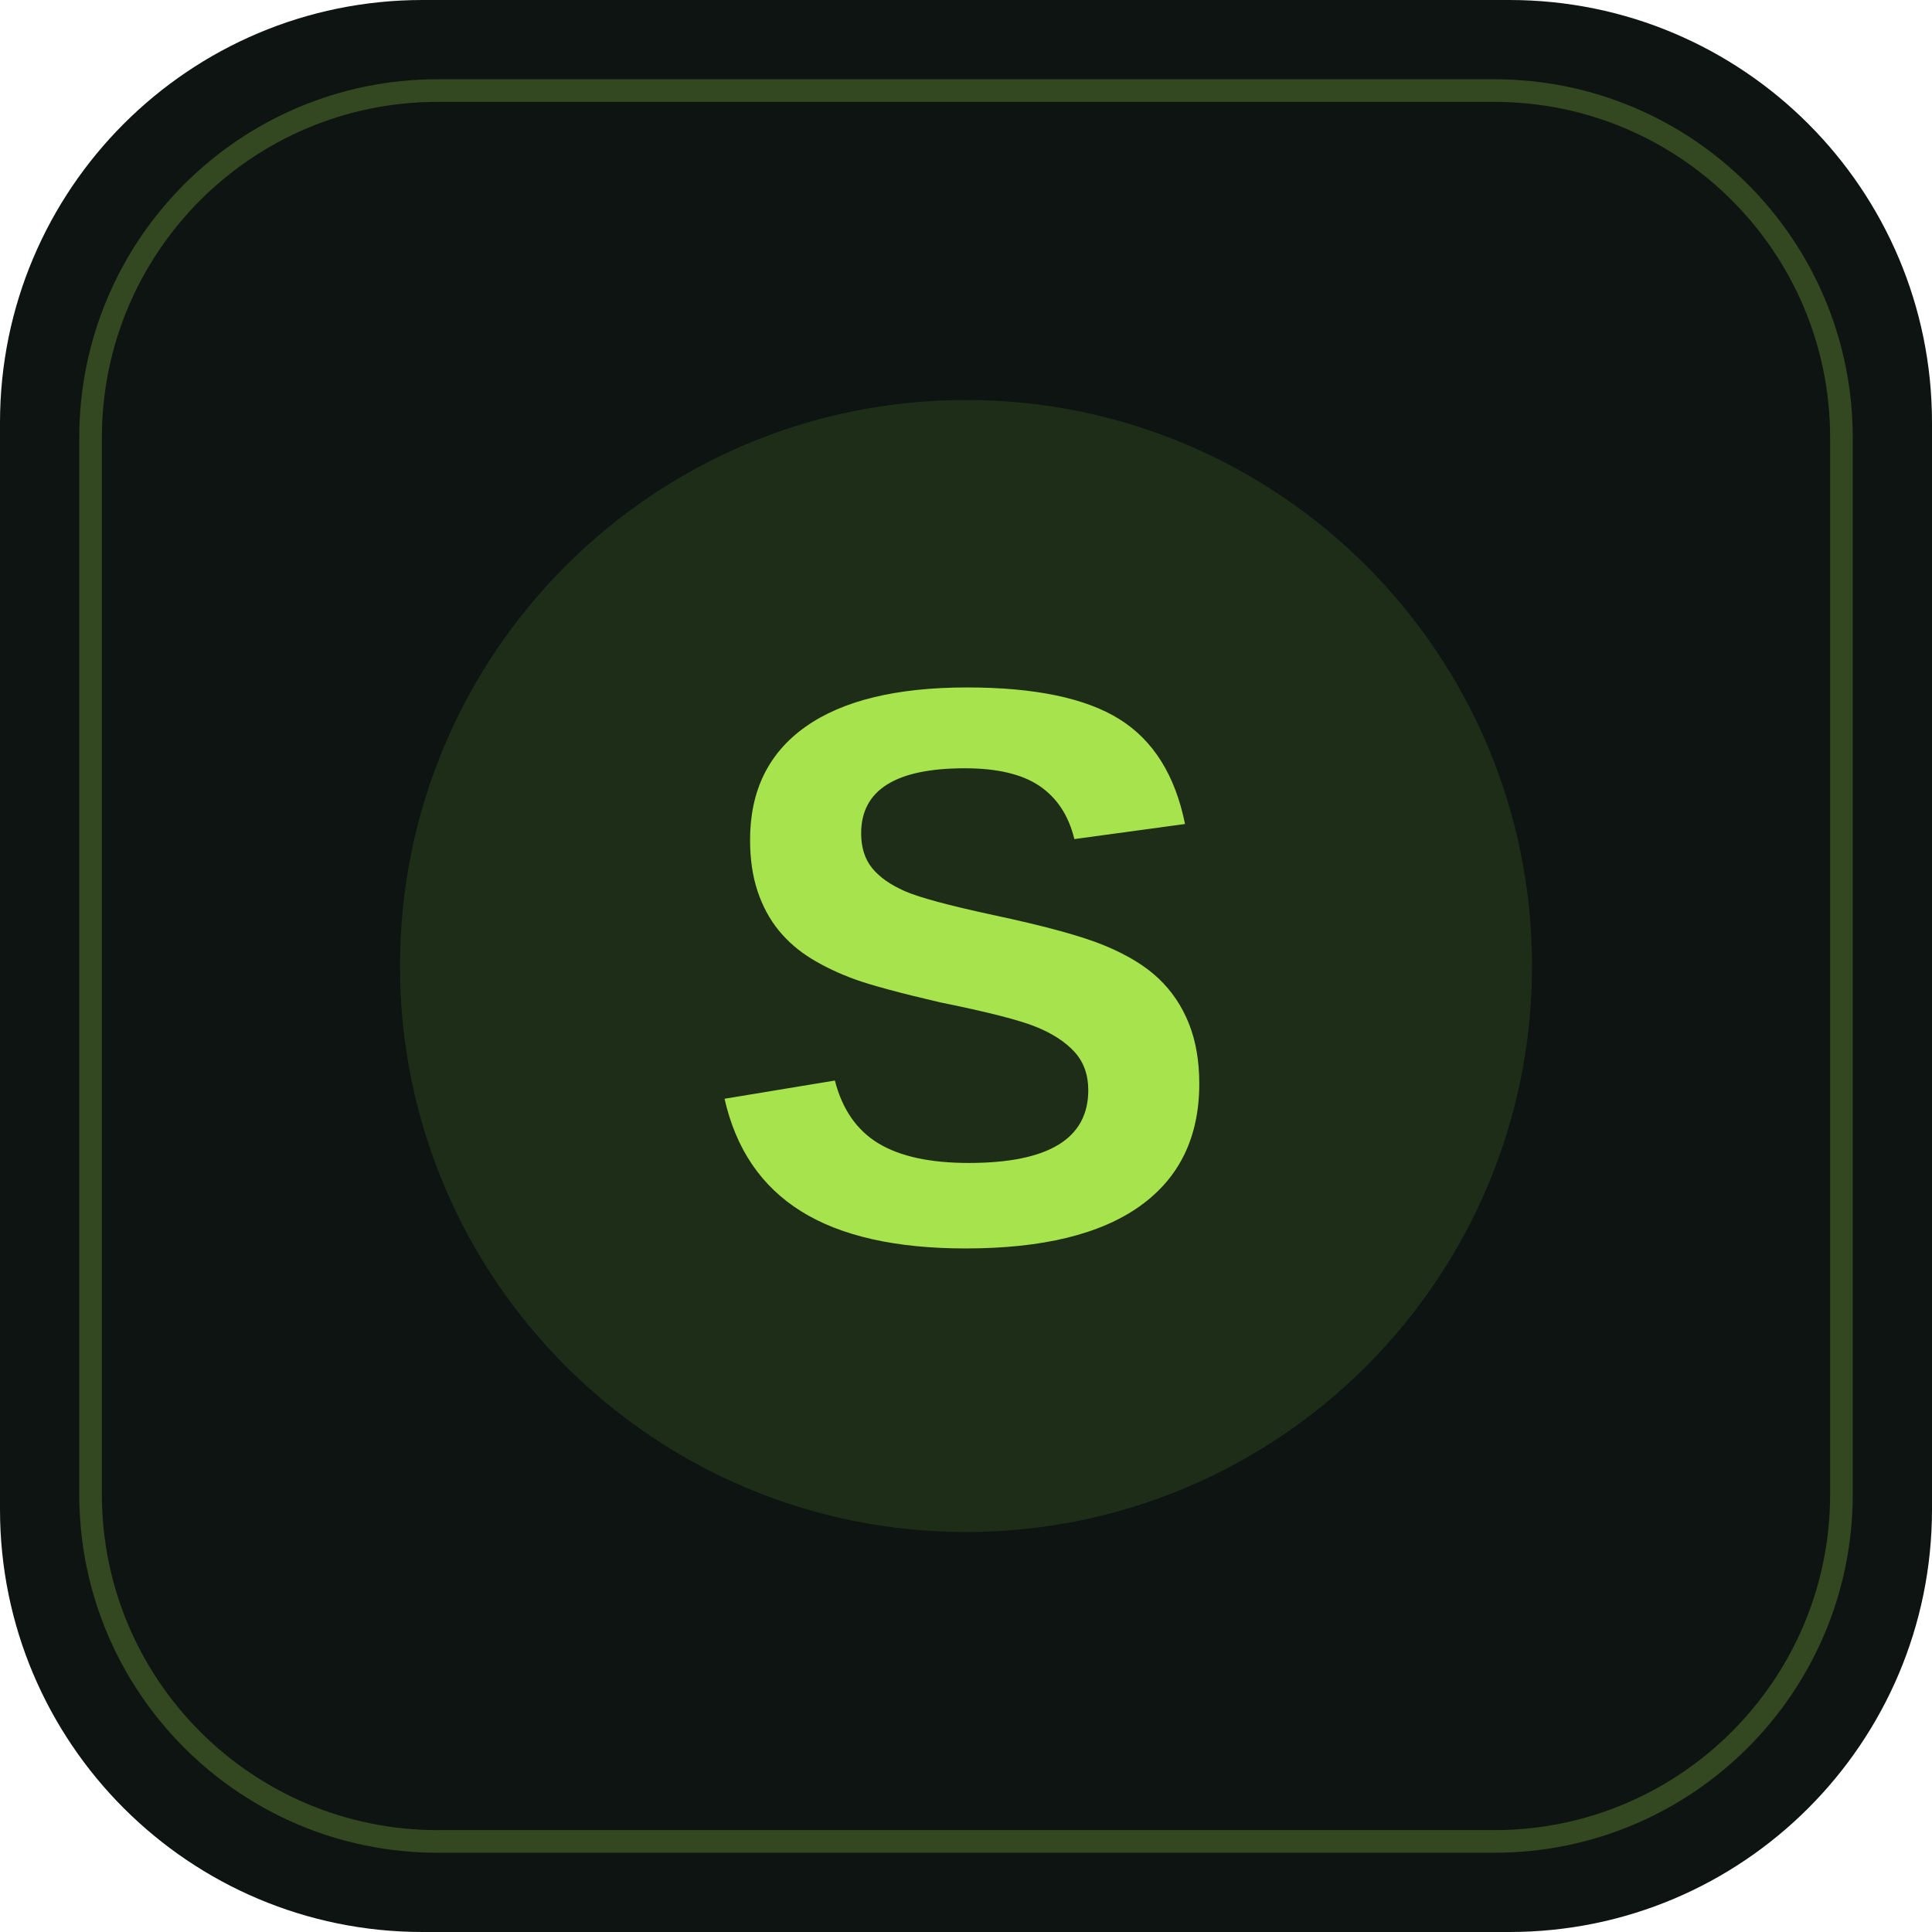
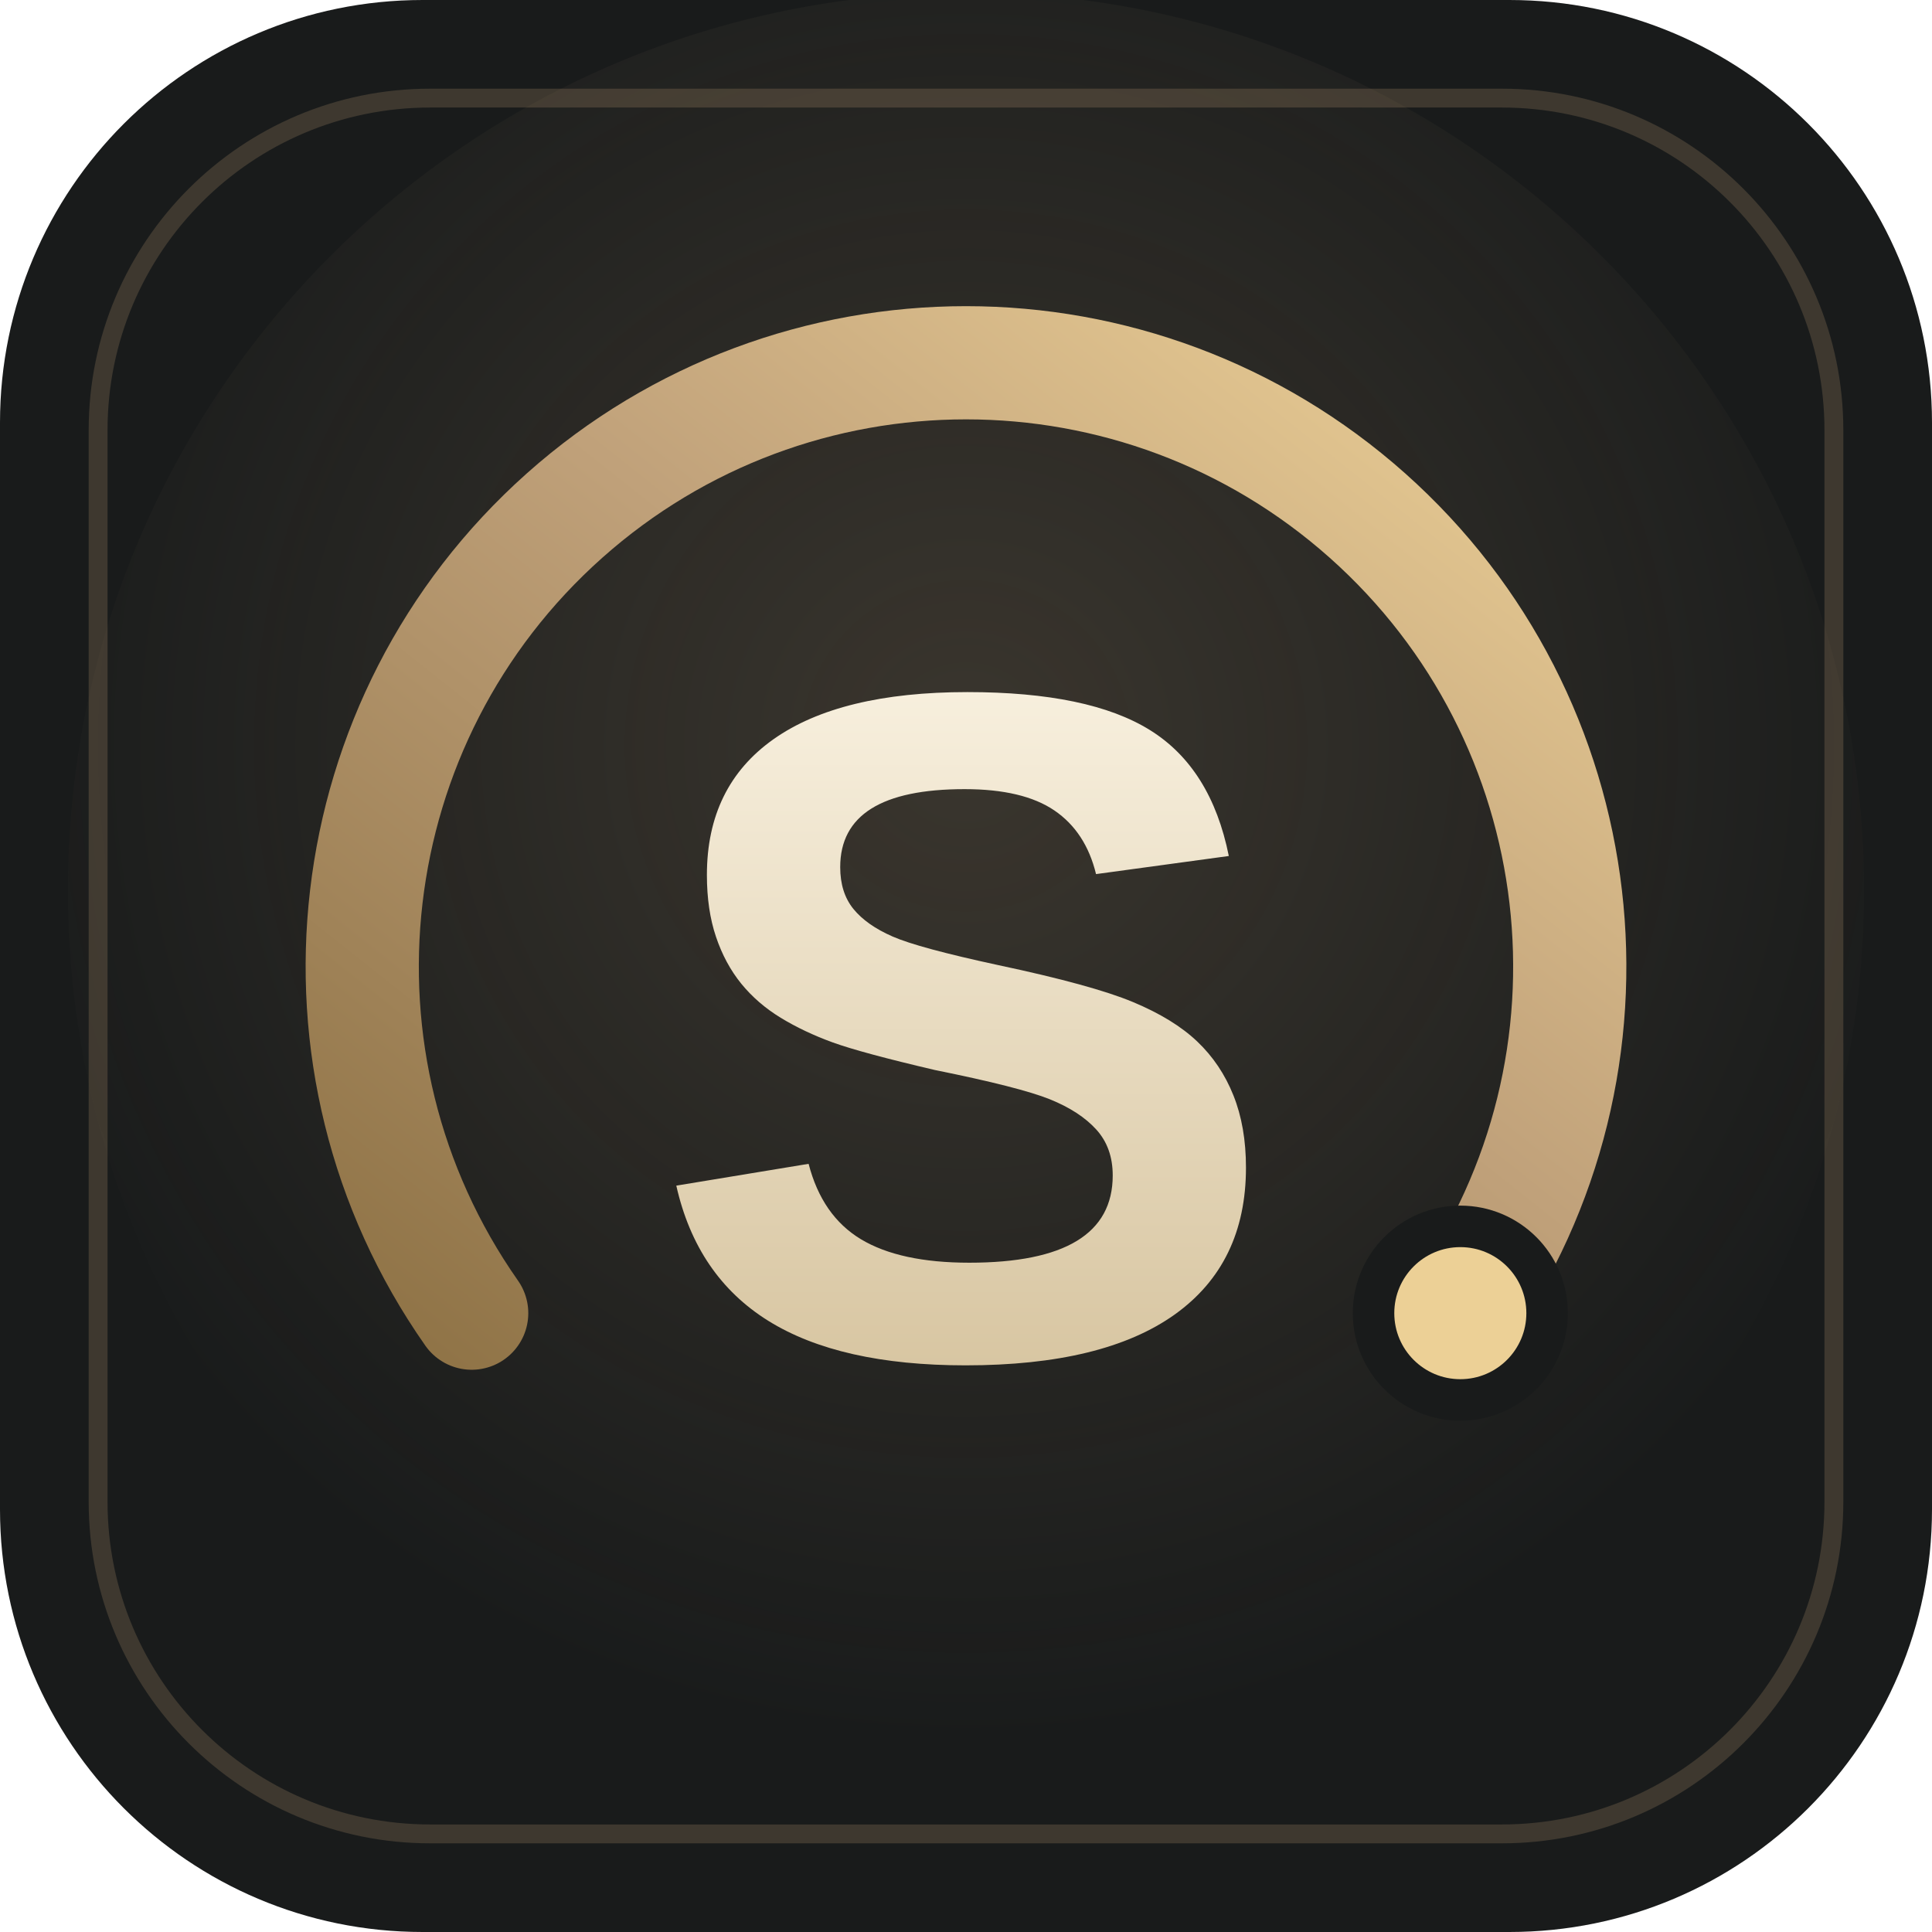
<svg xmlns="http://www.w3.org/2000/svg" viewBox="0 0 512 512">
-   <rect width="512" height="512" rx="112" fill="#0d1411" />
-   <rect x="24" y="24" width="464" height="464" rx="92" fill="none" stroke="#a6e34d" stroke-opacity="0.25" stroke-width="6" />
-   <g transform="translate(256 256)">
-     <circle r="150" fill="#a6e34d" fill-opacity="0.12" />
-     <text x="0" y="0" text-anchor="middle" dominant-baseline="central" font-family="Arial, Helvetica, sans-serif" font-size="210" font-weight="800" fill="#a6e34d">S</text>
-   </g>
+   <defs>
+     <linearGradient id="scArc" x1="0%" y1="100%" x2="100%" y2="0%">
+       <stop offset="0" stop-color="#8f7346" />
+       <stop offset="0.55" stop-color="#c0a17a" />
+       <stop offset="1" stop-color="#ecd096" />
+     </linearGradient>
+     <linearGradient id="scS" x1="0" y1="0" x2="0" y2="1">
+       <stop offset="0" stop-color="#f7efdd" />
+       <stop offset="1" stop-color="#d8c6a2" />
+     </linearGradient>
+     <radialGradient id="scGlow" cx="0.5" cy="0.42" r="0.55">
+       <stop offset="0" stop-color="#c0a17a" stop-opacity="0.2" />
+       <stop offset="1" stop-color="#c0a17a" stop-opacity="0" />
+     </radialGradient>
+   </defs>
+   <rect width="512" height="512" rx="112" fill="#191b1b" />
+   <rect x="26" y="26" width="460" height="460" rx="88" fill="none" stroke="#c0a17a" stroke-opacity="0.22" stroke-width="5" />
+   <circle cx="256" cy="236" r="238" fill="url(#scGlow)" />
+   <path d="M 125 348 A 160 160 0 1 1 387 348" fill="none" stroke="url(#scArc)" stroke-width="30" stroke-linecap="round" />
+   <circle cx="387" cy="348" r="23" fill="#ecd096" stroke="#191b1b" stroke-width="11" />
+   <text x="256" y="272" text-anchor="middle" dominant-baseline="central" font-family="Arial, Helvetica, sans-serif" font-size="252" font-weight="800" fill="url(#scS)">S</text>
</svg>
